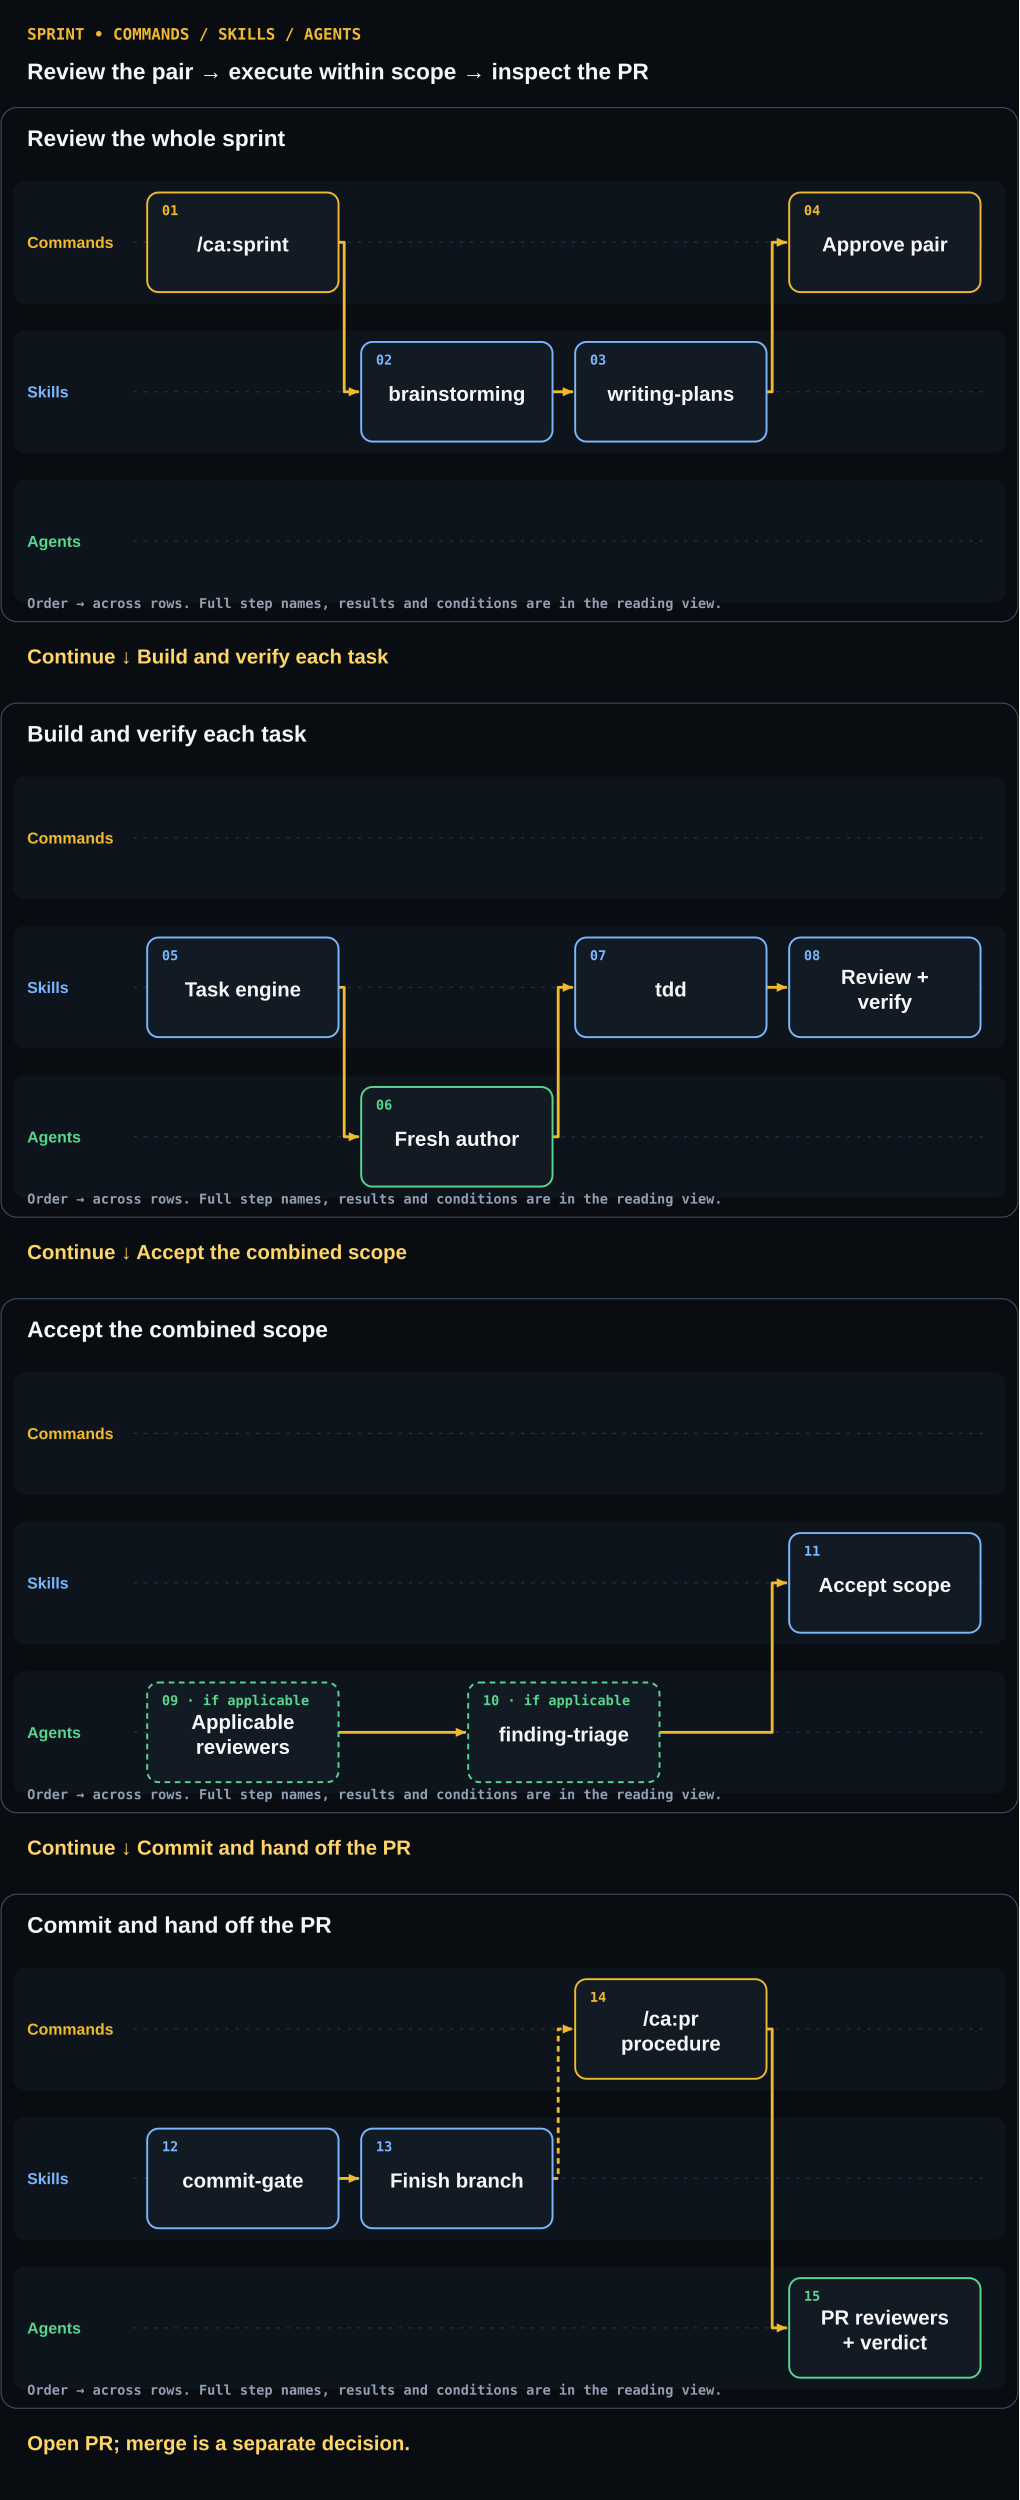
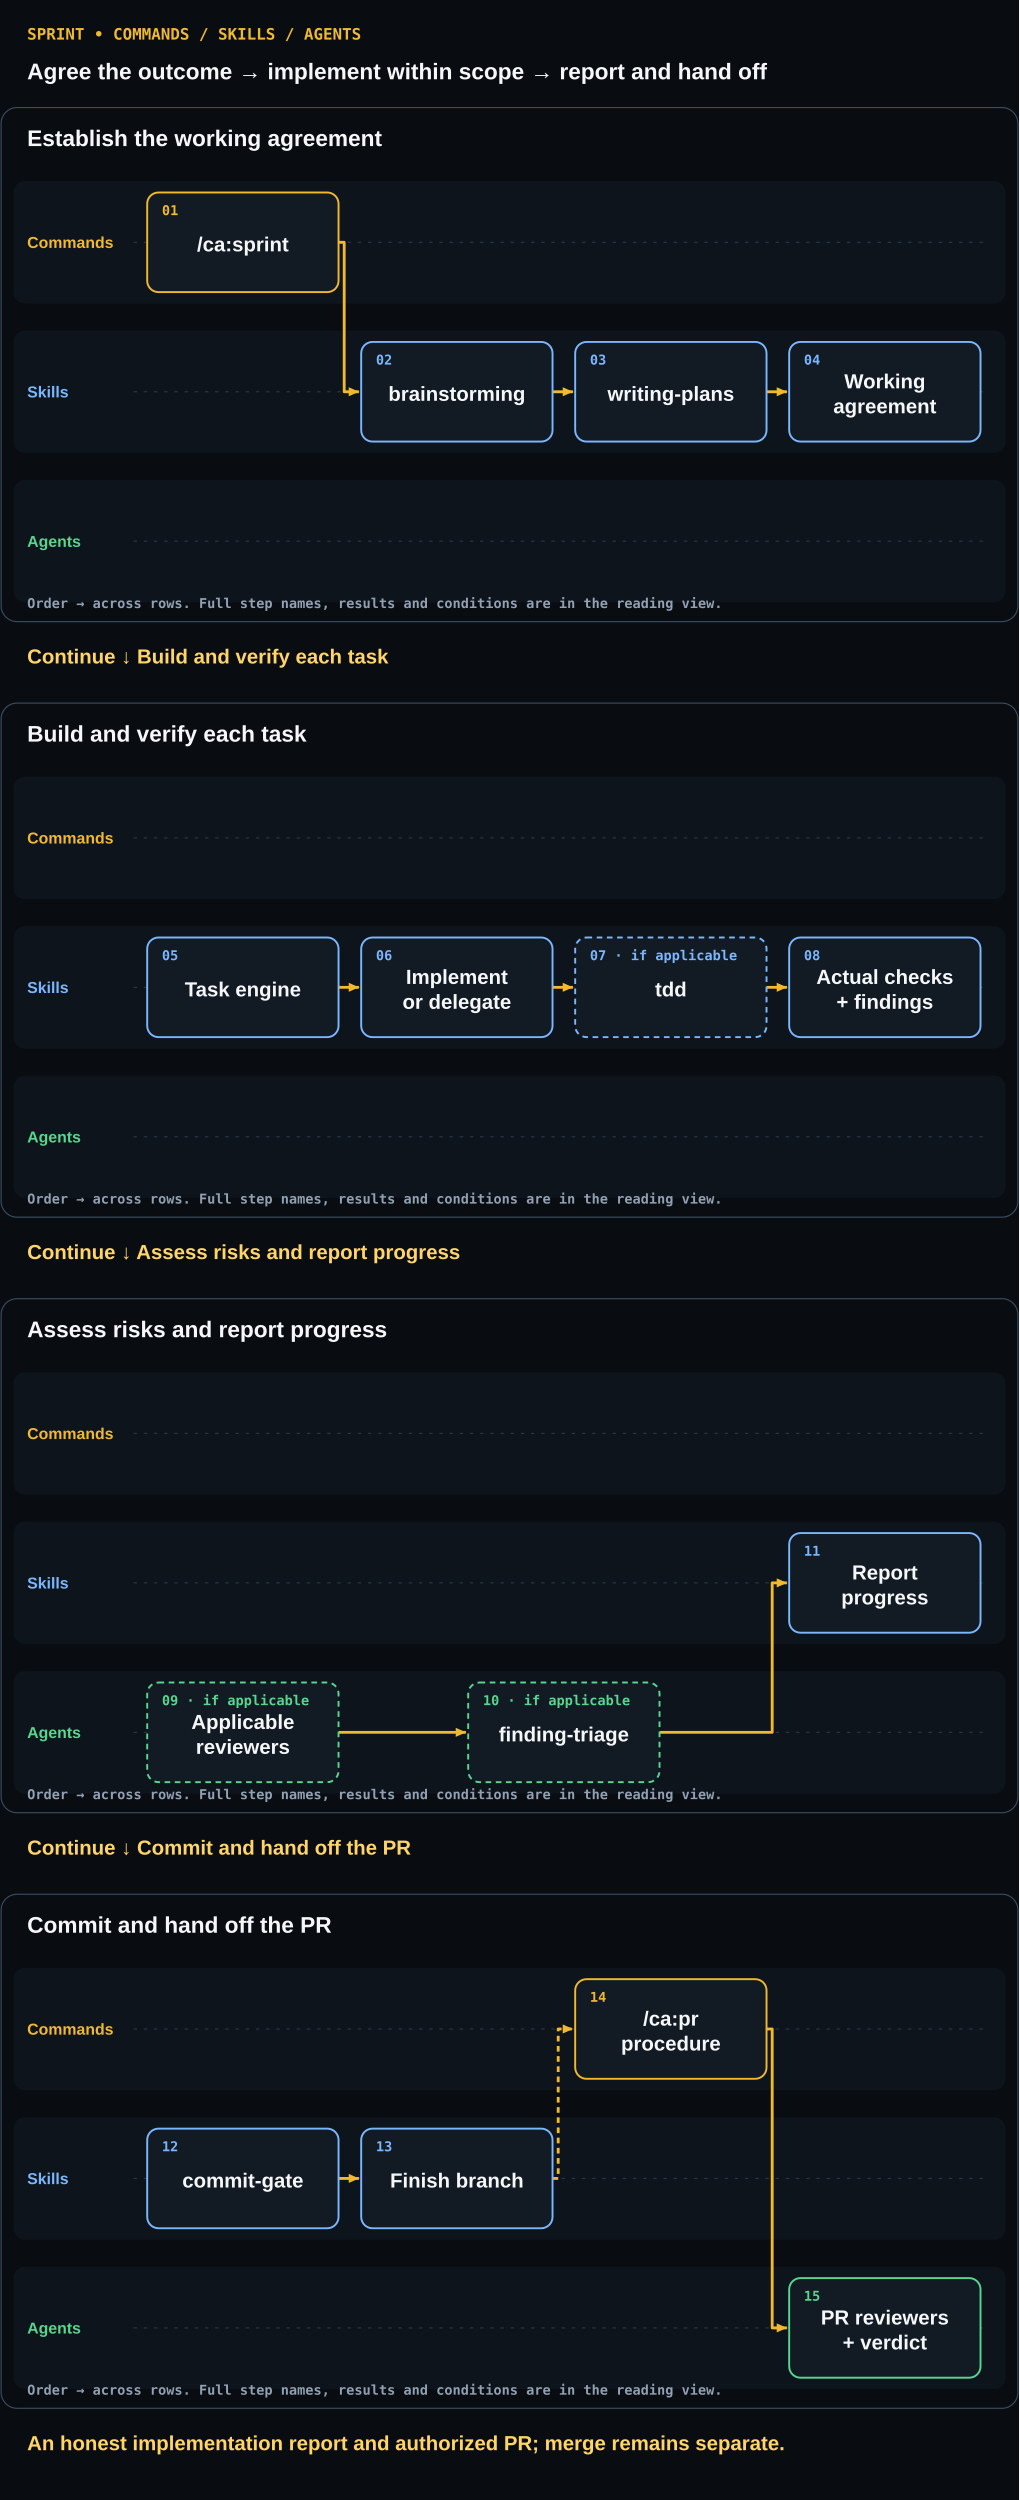
<svg xmlns="http://www.w3.org/2000/svg" viewBox="0 0 900 2208" role="img" data-diagram-system="ca-v2" data-execution-map="sprint">
  <rect width="900" height="2208" fill="#090d12" />
  <text x="24" y="35" font-family="JetBrains Mono Variable, Consolas, Cascadia Mono, monospace" font-size="14" font-weight="600" fill="#f0b92f" text-anchor="start" data-max-width="852">SPRINT • COMMANDS / SKILLS / AGENTS</text>
-   <text x="24" y="70" font-family="Manrope Variable, Segoe UI, Arial, sans-serif" font-size="20" font-weight="650" fill="#f6f7f9" text-anchor="start" data-max-width="852">Review the pair → execute within scope → inspect the PR</text>
+   <text x="24" y="70" font-family="Manrope Variable, Segoe UI, Arial, sans-serif" font-size="20" font-weight="650" fill="#f6f7f9" text-anchor="start" data-max-width="852">Agree the outcome → implement within scope → report and hand off</text>
  <svg x="0" y="94" width="900" height="456" viewBox="0 0 900 456" role="img" data-diagram-system="ca-v2" data-execution-chapter="review-pair">
    <defs>
      <marker id="asset-sprint-review-pair-arrow" markerUnits="userSpaceOnUse" viewBox="0 0 9 8" markerWidth="9" markerHeight="8" refX="9" refY="4" orient="auto">
        <path d="M0 0L9 4L0 8Z" fill="#f0b92f" />
      </marker>
    </defs>
    <rect x="1" y="1" width="898" height="454" rx="14" fill="#090d12" stroke="#3a4c60" />
-     <text x="24" y="35" font-family="Manrope Variable, Segoe UI, Arial, sans-serif" font-size="20" font-weight="650" fill="#f6f7f9" text-anchor="start" data-max-width="760">Review the whole sprint</text>
+     <text x="24" y="35" font-family="Manrope Variable, Segoe UI, Arial, sans-serif" font-size="20" font-weight="650" fill="#f6f7f9" text-anchor="start" data-max-width="760">Establish the working agreement</text>
    <rect x="12" y="66" width="876" height="108" rx="10" fill="#0e141c" />
    <path d="M118 120H874" fill="none" stroke="#273647" stroke-dasharray="3 6" />
    <text x="24" y="125" font-family="Manrope Variable, Segoe UI, Arial, sans-serif" font-size="14" font-weight="650" fill="#f0b92f" text-anchor="start" data-max-width="91">Commands</text>
    <rect x="12" y="198" width="876" height="108" rx="10" fill="#0e141c" />
    <path d="M118 252H874" fill="none" stroke="#273647" stroke-dasharray="3 6" />
    <text x="24" y="257" font-family="Manrope Variable, Segoe UI, Arial, sans-serif" font-size="14" font-weight="650" fill="#7ab7ff" text-anchor="start" data-max-width="91">Skills</text>
    <rect x="12" y="330" width="876" height="108" rx="10" fill="#0e141c" />
    <path d="M118 384H874" fill="none" stroke="#273647" stroke-dasharray="3 6" />
    <text x="24" y="389" font-family="Manrope Variable, Segoe UI, Arial, sans-serif" font-size="14" font-weight="650" fill="#58d68d" text-anchor="start" data-max-width="91">Agents</text>
    <path data-map-edge="sprint-entry:sprint-spec" data-relation="sequence" d="M299 120H304V252H317" fill="none" stroke="#f0b92f" stroke-width="2.5" stroke-linejoin="round" marker-end="url(#asset-sprint-review-pair-arrow)" />
    <path data-map-edge="sprint-spec:sprint-plan" data-relation="sequence" d="M488 252H493V252H506" fill="none" stroke="#f0b92f" stroke-width="2.5" stroke-linejoin="round" marker-end="url(#asset-sprint-review-pair-arrow)" />
-     <path data-map-edge="sprint-plan:sprint-approve" data-relation="return" d="M677 252H682V120H695" fill="none" stroke="#f0b92f" stroke-width="2.5" stroke-linejoin="round" marker-end="url(#asset-sprint-review-pair-arrow)" />
+     <path data-map-edge="sprint-plan:sprint-approve" data-relation="return" d="M677 252H682V252H695" fill="none" stroke="#f0b92f" stroke-width="2.5" stroke-linejoin="round" marker-end="url(#asset-sprint-review-pair-arrow)" />
    <g data-map-node="sprint-entry" data-role="command">
      <rect x="130" y="76" width="169" height="88" rx="10" fill="#121a24" stroke="#f0b92f" stroke-width="1.7" />
      <text x="143" y="96" font-family="JetBrains Mono Variable, Consolas, Cascadia Mono, monospace" font-size="12" font-weight="600" fill="#f0b92f" text-anchor="start" data-max-width="147" data-label-kind="annotation">01</text>
      <text x="214.5" y="128" font-family="Manrope Variable, Segoe UI, Arial, sans-serif" font-size="18" font-weight="650" fill="#f6f7f9" text-anchor="middle" data-max-width="153">/ca:sprint</text>
    </g>
    <g data-map-node="sprint-spec" data-role="skill">
      <rect x="319" y="208" width="169" height="88" rx="10" fill="#121a24" stroke="#7ab7ff" stroke-width="1.7" />
      <text x="332" y="228" font-family="JetBrains Mono Variable, Consolas, Cascadia Mono, monospace" font-size="12" font-weight="600" fill="#7ab7ff" text-anchor="start" data-max-width="147" data-label-kind="annotation">02</text>
      <text x="403.5" y="260" font-family="Manrope Variable, Segoe UI, Arial, sans-serif" font-size="18" font-weight="650" fill="#f6f7f9" text-anchor="middle" data-max-width="153">brainstorming</text>
    </g>
    <g data-map-node="sprint-plan" data-role="skill">
      <rect x="508" y="208" width="169" height="88" rx="10" fill="#121a24" stroke="#7ab7ff" stroke-width="1.7" />
      <text x="521" y="228" font-family="JetBrains Mono Variable, Consolas, Cascadia Mono, monospace" font-size="12" font-weight="600" fill="#7ab7ff" text-anchor="start" data-max-width="147" data-label-kind="annotation">03</text>
      <text x="592.5" y="260" font-family="Manrope Variable, Segoe UI, Arial, sans-serif" font-size="18" font-weight="650" fill="#f6f7f9" text-anchor="middle" data-max-width="153">writing-plans</text>
    </g>
-     <g data-map-node="sprint-approve" data-role="command">
-       <rect x="697" y="76" width="169" height="88" rx="10" fill="#121a24" stroke="#f0b92f" stroke-width="1.7" />
-       <text x="710" y="96" font-family="JetBrains Mono Variable, Consolas, Cascadia Mono, monospace" font-size="12" font-weight="600" fill="#f0b92f" text-anchor="start" data-max-width="147" data-label-kind="annotation">04</text>
-       <text x="781.5" y="128" font-family="Manrope Variable, Segoe UI, Arial, sans-serif" font-size="18" font-weight="650" fill="#f6f7f9" text-anchor="middle" data-max-width="153">Approve pair</text>
+     <g data-map-node="sprint-approve" data-role="skill">
+       <rect x="697" y="208" width="169" height="88" rx="10" fill="#121a24" stroke="#7ab7ff" stroke-width="1.7" />
+       <text x="710" y="228" font-family="JetBrains Mono Variable, Consolas, Cascadia Mono, monospace" font-size="12" font-weight="600" fill="#7ab7ff" text-anchor="start" data-max-width="147" data-label-kind="annotation">04</text>
+       <text x="781.5" y="249" font-family="Manrope Variable, Segoe UI, Arial, sans-serif" font-size="18" font-weight="650" fill="#f6f7f9" text-anchor="middle" data-max-width="153">Working</text>
+       <text x="781.5" y="271" font-family="Manrope Variable, Segoe UI, Arial, sans-serif" font-size="18" font-weight="650" fill="#f6f7f9" text-anchor="middle" data-max-width="153">agreement</text>
    </g>
    <text x="24" y="443" font-family="JetBrains Mono Variable, Consolas, Cascadia Mono, monospace" font-size="12" font-weight="600" fill="#91a0b2" text-anchor="start" data-max-width="852" data-label-kind="annotation">Order → across rows. Full step names, results and conditions are in the reading view.</text>
  </svg>
  <text x="24" y="586" font-family="Manrope Variable, Segoe UI, Arial, sans-serif" font-size="18" font-weight="650" fill="#ffd568" text-anchor="start" data-max-width="852">Continue ↓ Build and verify each task</text>
  <svg x="0" y="620" width="900" height="456" viewBox="0 0 900 456" role="img" data-diagram-system="ca-v2" data-execution-chapter="execute-tasks">
    <defs>
      <marker id="asset-sprint-execute-tasks-arrow" markerUnits="userSpaceOnUse" viewBox="0 0 9 8" markerWidth="9" markerHeight="8" refX="9" refY="4" orient="auto">
        <path d="M0 0L9 4L0 8Z" fill="#f0b92f" />
      </marker>
    </defs>
    <rect x="1" y="1" width="898" height="454" rx="14" fill="#090d12" stroke="#3a4c60" />
    <text x="24" y="35" font-family="Manrope Variable, Segoe UI, Arial, sans-serif" font-size="20" font-weight="650" fill="#f6f7f9" text-anchor="start" data-max-width="760">Build and verify each task</text>
    <rect x="12" y="66" width="876" height="108" rx="10" fill="#0e141c" />
    <path d="M118 120H874" fill="none" stroke="#273647" stroke-dasharray="3 6" />
    <text x="24" y="125" font-family="Manrope Variable, Segoe UI, Arial, sans-serif" font-size="14" font-weight="650" fill="#f0b92f" text-anchor="start" data-max-width="91">Commands</text>
    <rect x="12" y="198" width="876" height="108" rx="10" fill="#0e141c" />
    <path d="M118 252H874" fill="none" stroke="#273647" stroke-dasharray="3 6" />
    <text x="24" y="257" font-family="Manrope Variable, Segoe UI, Arial, sans-serif" font-size="14" font-weight="650" fill="#7ab7ff" text-anchor="start" data-max-width="91">Skills</text>
    <rect x="12" y="330" width="876" height="108" rx="10" fill="#0e141c" />
    <path d="M118 384H874" fill="none" stroke="#273647" stroke-dasharray="3 6" />
    <text x="24" y="389" font-family="Manrope Variable, Segoe UI, Arial, sans-serif" font-size="14" font-weight="650" fill="#58d68d" text-anchor="start" data-max-width="91">Agents</text>
-     <path data-map-edge="sprint-engine:sprint-author" data-relation="dispatch" d="M299 252H304V384H317" fill="none" stroke="#f0b92f" stroke-width="2.5" stroke-linejoin="round" marker-end="url(#asset-sprint-execute-tasks-arrow)" />
-     <path data-map-edge="sprint-author:sprint-tdd" data-relation="dispatch" d="M488 384H493V252H506" fill="none" stroke="#f0b92f" stroke-width="2.5" stroke-linejoin="round" marker-end="url(#asset-sprint-execute-tasks-arrow)" />
+     <path data-map-edge="sprint-engine:sprint-author" data-relation="sequence" d="M299 252H304V252H317" fill="none" stroke="#f0b92f" stroke-width="2.5" stroke-linejoin="round" marker-end="url(#asset-sprint-execute-tasks-arrow)" />
+     <path data-map-edge="sprint-author:sprint-tdd" data-relation="sequence" d="M488 252H493V252H506" fill="none" stroke="#f0b92f" stroke-width="2.5" stroke-linejoin="round" marker-end="url(#asset-sprint-execute-tasks-arrow)" />
    <path data-map-edge="sprint-tdd:sprint-proof" data-relation="return" d="M677 252H682V252H695" fill="none" stroke="#f0b92f" stroke-width="2.5" stroke-linejoin="round" marker-end="url(#asset-sprint-execute-tasks-arrow)" />
    <g data-map-node="sprint-engine" data-role="skill">
      <rect x="130" y="208" width="169" height="88" rx="10" fill="#121a24" stroke="#7ab7ff" stroke-width="1.7" />
      <text x="143" y="228" font-family="JetBrains Mono Variable, Consolas, Cascadia Mono, monospace" font-size="12" font-weight="600" fill="#7ab7ff" text-anchor="start" data-max-width="147" data-label-kind="annotation">05</text>
      <text x="214.5" y="260" font-family="Manrope Variable, Segoe UI, Arial, sans-serif" font-size="18" font-weight="650" fill="#f6f7f9" text-anchor="middle" data-max-width="153">Task engine</text>
    </g>
-     <g data-map-node="sprint-author" data-role="agent">
-       <rect x="319" y="340" width="169" height="88" rx="10" fill="#121a24" stroke="#58d68d" stroke-width="1.7" />
-       <text x="332" y="360" font-family="JetBrains Mono Variable, Consolas, Cascadia Mono, monospace" font-size="12" font-weight="600" fill="#58d68d" text-anchor="start" data-max-width="147" data-label-kind="annotation">06</text>
-       <text x="403.5" y="392" font-family="Manrope Variable, Segoe UI, Arial, sans-serif" font-size="18" font-weight="650" fill="#f6f7f9" text-anchor="middle" data-max-width="153">Fresh author</text>
+     <g data-map-node="sprint-author" data-role="skill">
+       <rect x="319" y="208" width="169" height="88" rx="10" fill="#121a24" stroke="#7ab7ff" stroke-width="1.7" />
+       <text x="332" y="228" font-family="JetBrains Mono Variable, Consolas, Cascadia Mono, monospace" font-size="12" font-weight="600" fill="#7ab7ff" text-anchor="start" data-max-width="147" data-label-kind="annotation">06</text>
+       <text x="403.5" y="249" font-family="Manrope Variable, Segoe UI, Arial, sans-serif" font-size="18" font-weight="650" fill="#f6f7f9" text-anchor="middle" data-max-width="153">Implement</text>
+       <text x="403.5" y="271" font-family="Manrope Variable, Segoe UI, Arial, sans-serif" font-size="18" font-weight="650" fill="#f6f7f9" text-anchor="middle" data-max-width="153">or delegate</text>
    </g>
    <g data-map-node="sprint-tdd" data-role="skill">
-       <rect x="508" y="208" width="169" height="88" rx="10" fill="#121a24" stroke="#7ab7ff" stroke-width="1.7" />
-       <text x="521" y="228" font-family="JetBrains Mono Variable, Consolas, Cascadia Mono, monospace" font-size="12" font-weight="600" fill="#7ab7ff" text-anchor="start" data-max-width="147" data-label-kind="annotation">07</text>
+       <rect x="508" y="208" width="169" height="88" rx="10" fill="#121a24" stroke="#7ab7ff" stroke-width="1.7" stroke-dasharray="5 4" />
+       <text x="521" y="228" font-family="JetBrains Mono Variable, Consolas, Cascadia Mono, monospace" font-size="12" font-weight="600" fill="#7ab7ff" text-anchor="start" data-max-width="147" data-label-kind="annotation">07 · if applicable</text>
      <text x="592.5" y="260" font-family="Manrope Variable, Segoe UI, Arial, sans-serif" font-size="18" font-weight="650" fill="#f6f7f9" text-anchor="middle" data-max-width="153">tdd</text>
    </g>
    <g data-map-node="sprint-proof" data-role="skill">
      <rect x="697" y="208" width="169" height="88" rx="10" fill="#121a24" stroke="#7ab7ff" stroke-width="1.7" />
      <text x="710" y="228" font-family="JetBrains Mono Variable, Consolas, Cascadia Mono, monospace" font-size="12" font-weight="600" fill="#7ab7ff" text-anchor="start" data-max-width="147" data-label-kind="annotation">08</text>
-       <text x="781.5" y="249" font-family="Manrope Variable, Segoe UI, Arial, sans-serif" font-size="18" font-weight="650" fill="#f6f7f9" text-anchor="middle" data-max-width="153">Review +</text>
-       <text x="781.5" y="271" font-family="Manrope Variable, Segoe UI, Arial, sans-serif" font-size="18" font-weight="650" fill="#f6f7f9" text-anchor="middle" data-max-width="153">verify</text>
+       <text x="781.5" y="249" font-family="Manrope Variable, Segoe UI, Arial, sans-serif" font-size="18" font-weight="650" fill="#f6f7f9" text-anchor="middle" data-max-width="153">Actual checks</text>
+       <text x="781.5" y="271" font-family="Manrope Variable, Segoe UI, Arial, sans-serif" font-size="18" font-weight="650" fill="#f6f7f9" text-anchor="middle" data-max-width="153">+ findings</text>
    </g>
    <text x="24" y="443" font-family="JetBrains Mono Variable, Consolas, Cascadia Mono, monospace" font-size="12" font-weight="600" fill="#91a0b2" text-anchor="start" data-max-width="852" data-label-kind="annotation">Order → across rows. Full step names, results and conditions are in the reading view.</text>
  </svg>
-   <text x="24" y="1112" font-family="Manrope Variable, Segoe UI, Arial, sans-serif" font-size="18" font-weight="650" fill="#ffd568" text-anchor="start" data-max-width="852">Continue ↓ Accept the combined scope</text>
+   <text x="24" y="1112" font-family="Manrope Variable, Segoe UI, Arial, sans-serif" font-size="18" font-weight="650" fill="#ffd568" text-anchor="start" data-max-width="852">Continue ↓ Assess risks and report progress</text>
  <svg x="0" y="1146" width="900" height="456" viewBox="0 0 900 456" role="img" data-diagram-system="ca-v2" data-execution-chapter="accept-scope">
    <defs>
      <marker id="asset-sprint-accept-scope-arrow" markerUnits="userSpaceOnUse" viewBox="0 0 9 8" markerWidth="9" markerHeight="8" refX="9" refY="4" orient="auto">
        <path d="M0 0L9 4L0 8Z" fill="#f0b92f" />
      </marker>
    </defs>
    <rect x="1" y="1" width="898" height="454" rx="14" fill="#090d12" stroke="#3a4c60" />
-     <text x="24" y="35" font-family="Manrope Variable, Segoe UI, Arial, sans-serif" font-size="20" font-weight="650" fill="#f6f7f9" text-anchor="start" data-max-width="760">Accept the combined scope</text>
+     <text x="24" y="35" font-family="Manrope Variable, Segoe UI, Arial, sans-serif" font-size="20" font-weight="650" fill="#f6f7f9" text-anchor="start" data-max-width="760">Assess risks and report progress</text>
    <rect x="12" y="66" width="876" height="108" rx="10" fill="#0e141c" />
    <path d="M118 120H874" fill="none" stroke="#273647" stroke-dasharray="3 6" />
    <text x="24" y="125" font-family="Manrope Variable, Segoe UI, Arial, sans-serif" font-size="14" font-weight="650" fill="#f0b92f" text-anchor="start" data-max-width="91">Commands</text>
    <rect x="12" y="198" width="876" height="108" rx="10" fill="#0e141c" />
    <path d="M118 252H874" fill="none" stroke="#273647" stroke-dasharray="3 6" />
    <text x="24" y="257" font-family="Manrope Variable, Segoe UI, Arial, sans-serif" font-size="14" font-weight="650" fill="#7ab7ff" text-anchor="start" data-max-width="91">Skills</text>
    <rect x="12" y="330" width="876" height="108" rx="10" fill="#0e141c" />
    <path d="M118 384H874" fill="none" stroke="#273647" stroke-dasharray="3 6" />
    <text x="24" y="389" font-family="Manrope Variable, Segoe UI, Arial, sans-serif" font-size="14" font-weight="650" fill="#58d68d" text-anchor="start" data-max-width="91">Agents</text>
    <path data-map-edge="sprint-quality:sprint-triage" data-relation="sequence" d="M299 384H398.5V384H411.5" fill="none" stroke="#f0b92f" stroke-width="2.5" stroke-linejoin="round" marker-end="url(#asset-sprint-accept-scope-arrow)" />
    <path data-map-edge="sprint-triage:sprint-accepted" data-relation="return" d="M582.5 384H682V252H695" fill="none" stroke="#f0b92f" stroke-width="2.5" stroke-linejoin="round" marker-end="url(#asset-sprint-accept-scope-arrow)" />
    <g data-map-node="sprint-quality" data-role="agent">
      <rect x="130" y="340" width="169" height="88" rx="10" fill="#121a24" stroke="#58d68d" stroke-width="1.7" stroke-dasharray="5 4" />
      <text x="143" y="360" font-family="JetBrains Mono Variable, Consolas, Cascadia Mono, monospace" font-size="12" font-weight="600" fill="#58d68d" text-anchor="start" data-max-width="147" data-label-kind="annotation">09 · if applicable</text>
      <text x="214.5" y="381" font-family="Manrope Variable, Segoe UI, Arial, sans-serif" font-size="18" font-weight="650" fill="#f6f7f9" text-anchor="middle" data-max-width="153">Applicable</text>
      <text x="214.5" y="403" font-family="Manrope Variable, Segoe UI, Arial, sans-serif" font-size="18" font-weight="650" fill="#f6f7f9" text-anchor="middle" data-max-width="153">reviewers</text>
    </g>
    <g data-map-node="sprint-triage" data-role="agent">
      <rect x="413.5" y="340" width="169" height="88" rx="10" fill="#121a24" stroke="#58d68d" stroke-width="1.7" stroke-dasharray="5 4" />
      <text x="426.5" y="360" font-family="JetBrains Mono Variable, Consolas, Cascadia Mono, monospace" font-size="12" font-weight="600" fill="#58d68d" text-anchor="start" data-max-width="147" data-label-kind="annotation">10 · if applicable</text>
      <text x="498" y="392" font-family="Manrope Variable, Segoe UI, Arial, sans-serif" font-size="18" font-weight="650" fill="#f6f7f9" text-anchor="middle" data-max-width="153">finding-triage</text>
    </g>
    <g data-map-node="sprint-accepted" data-role="skill">
      <rect x="697" y="208" width="169" height="88" rx="10" fill="#121a24" stroke="#7ab7ff" stroke-width="1.7" />
      <text x="710" y="228" font-family="JetBrains Mono Variable, Consolas, Cascadia Mono, monospace" font-size="12" font-weight="600" fill="#7ab7ff" text-anchor="start" data-max-width="147" data-label-kind="annotation">11</text>
-       <text x="781.5" y="260" font-family="Manrope Variable, Segoe UI, Arial, sans-serif" font-size="18" font-weight="650" fill="#f6f7f9" text-anchor="middle" data-max-width="153">Accept scope</text>
+       <text x="781.5" y="249" font-family="Manrope Variable, Segoe UI, Arial, sans-serif" font-size="18" font-weight="650" fill="#f6f7f9" text-anchor="middle" data-max-width="153">Report</text>
+       <text x="781.5" y="271" font-family="Manrope Variable, Segoe UI, Arial, sans-serif" font-size="18" font-weight="650" fill="#f6f7f9" text-anchor="middle" data-max-width="153">progress</text>
    </g>
    <text x="24" y="443" font-family="JetBrains Mono Variable, Consolas, Cascadia Mono, monospace" font-size="12" font-weight="600" fill="#91a0b2" text-anchor="start" data-max-width="852" data-label-kind="annotation">Order → across rows. Full step names, results and conditions are in the reading view.</text>
  </svg>
  <text x="24" y="1638" font-family="Manrope Variable, Segoe UI, Arial, sans-serif" font-size="18" font-weight="650" fill="#ffd568" text-anchor="start" data-max-width="852">Continue ↓ Commit and hand off the PR</text>
  <svg x="0" y="1672" width="900" height="456" viewBox="0 0 900 456" role="img" data-diagram-system="ca-v2" data-execution-chapter="handoff">
    <defs>
      <marker id="asset-sprint-handoff-arrow" markerUnits="userSpaceOnUse" viewBox="0 0 9 8" markerWidth="9" markerHeight="8" refX="9" refY="4" orient="auto">
        <path d="M0 0L9 4L0 8Z" fill="#f0b92f" />
      </marker>
    </defs>
    <rect x="1" y="1" width="898" height="454" rx="14" fill="#090d12" stroke="#3a4c60" />
    <text x="24" y="35" font-family="Manrope Variable, Segoe UI, Arial, sans-serif" font-size="20" font-weight="650" fill="#f6f7f9" text-anchor="start" data-max-width="760">Commit and hand off the PR</text>
    <rect x="12" y="66" width="876" height="108" rx="10" fill="#0e141c" />
    <path d="M118 120H874" fill="none" stroke="#273647" stroke-dasharray="3 6" />
    <text x="24" y="125" font-family="Manrope Variable, Segoe UI, Arial, sans-serif" font-size="14" font-weight="650" fill="#f0b92f" text-anchor="start" data-max-width="91">Commands</text>
    <rect x="12" y="198" width="876" height="108" rx="10" fill="#0e141c" />
    <path d="M118 252H874" fill="none" stroke="#273647" stroke-dasharray="3 6" />
    <text x="24" y="257" font-family="Manrope Variable, Segoe UI, Arial, sans-serif" font-size="14" font-weight="650" fill="#7ab7ff" text-anchor="start" data-max-width="91">Skills</text>
    <rect x="12" y="330" width="876" height="108" rx="10" fill="#0e141c" />
    <path d="M118 384H874" fill="none" stroke="#273647" stroke-dasharray="3 6" />
    <text x="24" y="389" font-family="Manrope Variable, Segoe UI, Arial, sans-serif" font-size="14" font-weight="650" fill="#58d68d" text-anchor="start" data-max-width="91">Agents</text>
    <path data-map-edge="sprint-commit:sprint-finish" data-relation="sequence" d="M299 252H304V252H317" fill="none" stroke="#f0b92f" stroke-width="2.5" stroke-linejoin="round" marker-end="url(#asset-sprint-handoff-arrow)" />
    <path data-map-edge="sprint-finish:sprint-pr" data-relation="reuse" d="M488 252H493V120H506" fill="none" stroke="#f0b92f" stroke-width="2.5" stroke-linejoin="round" stroke-dasharray="5 4" marker-end="url(#asset-sprint-handoff-arrow)" />
    <path data-map-edge="sprint-pr:sprint-pr-review" data-relation="dispatch" d="M677 120H682V384H695" fill="none" stroke="#f0b92f" stroke-width="2.5" stroke-linejoin="round" marker-end="url(#asset-sprint-handoff-arrow)" />
    <g data-map-node="sprint-commit" data-role="skill">
      <rect x="130" y="208" width="169" height="88" rx="10" fill="#121a24" stroke="#7ab7ff" stroke-width="1.7" />
      <text x="143" y="228" font-family="JetBrains Mono Variable, Consolas, Cascadia Mono, monospace" font-size="12" font-weight="600" fill="#7ab7ff" text-anchor="start" data-max-width="147" data-label-kind="annotation">12</text>
      <text x="214.5" y="260" font-family="Manrope Variable, Segoe UI, Arial, sans-serif" font-size="18" font-weight="650" fill="#f6f7f9" text-anchor="middle" data-max-width="153">commit-gate</text>
    </g>
    <g data-map-node="sprint-finish" data-role="skill">
      <rect x="319" y="208" width="169" height="88" rx="10" fill="#121a24" stroke="#7ab7ff" stroke-width="1.7" />
      <text x="332" y="228" font-family="JetBrains Mono Variable, Consolas, Cascadia Mono, monospace" font-size="12" font-weight="600" fill="#7ab7ff" text-anchor="start" data-max-width="147" data-label-kind="annotation">13</text>
      <text x="403.5" y="260" font-family="Manrope Variable, Segoe UI, Arial, sans-serif" font-size="18" font-weight="650" fill="#f6f7f9" text-anchor="middle" data-max-width="153">Finish branch</text>
    </g>
    <g data-map-node="sprint-pr" data-role="command">
      <rect x="508" y="76" width="169" height="88" rx="10" fill="#121a24" stroke="#f0b92f" stroke-width="1.7" />
      <text x="521" y="96" font-family="JetBrains Mono Variable, Consolas, Cascadia Mono, monospace" font-size="12" font-weight="600" fill="#f0b92f" text-anchor="start" data-max-width="147" data-label-kind="annotation">14</text>
      <text x="592.5" y="117" font-family="Manrope Variable, Segoe UI, Arial, sans-serif" font-size="18" font-weight="650" fill="#f6f7f9" text-anchor="middle" data-max-width="153">/ca:pr</text>
      <text x="592.5" y="139" font-family="Manrope Variable, Segoe UI, Arial, sans-serif" font-size="18" font-weight="650" fill="#f6f7f9" text-anchor="middle" data-max-width="153">procedure</text>
    </g>
    <g data-map-node="sprint-pr-review" data-role="agent">
      <rect x="697" y="340" width="169" height="88" rx="10" fill="#121a24" stroke="#58d68d" stroke-width="1.7" />
      <text x="710" y="360" font-family="JetBrains Mono Variable, Consolas, Cascadia Mono, monospace" font-size="12" font-weight="600" fill="#58d68d" text-anchor="start" data-max-width="147" data-label-kind="annotation">15</text>
      <text x="781.5" y="381" font-family="Manrope Variable, Segoe UI, Arial, sans-serif" font-size="18" font-weight="650" fill="#f6f7f9" text-anchor="middle" data-max-width="153">PR reviewers</text>
      <text x="781.5" y="403" font-family="Manrope Variable, Segoe UI, Arial, sans-serif" font-size="18" font-weight="650" fill="#f6f7f9" text-anchor="middle" data-max-width="153">+ verdict</text>
    </g>
    <text x="24" y="443" font-family="JetBrains Mono Variable, Consolas, Cascadia Mono, monospace" font-size="12" font-weight="600" fill="#91a0b2" text-anchor="start" data-max-width="852" data-label-kind="annotation">Order → across rows. Full step names, results and conditions are in the reading view.</text>
  </svg>
-   <text x="24" y="2164" font-family="Manrope Variable, Segoe UI, Arial, sans-serif" font-size="18" font-weight="650" fill="#ffd568" text-anchor="start" data-max-width="852">Open PR; merge is a separate decision.</text>
+   <text x="24" y="2164" font-family="Manrope Variable, Segoe UI, Arial, sans-serif" font-size="18" font-weight="650" fill="#ffd568" text-anchor="start" data-max-width="852">An honest implementation report and authorized PR; merge remains separate.</text>
</svg>
